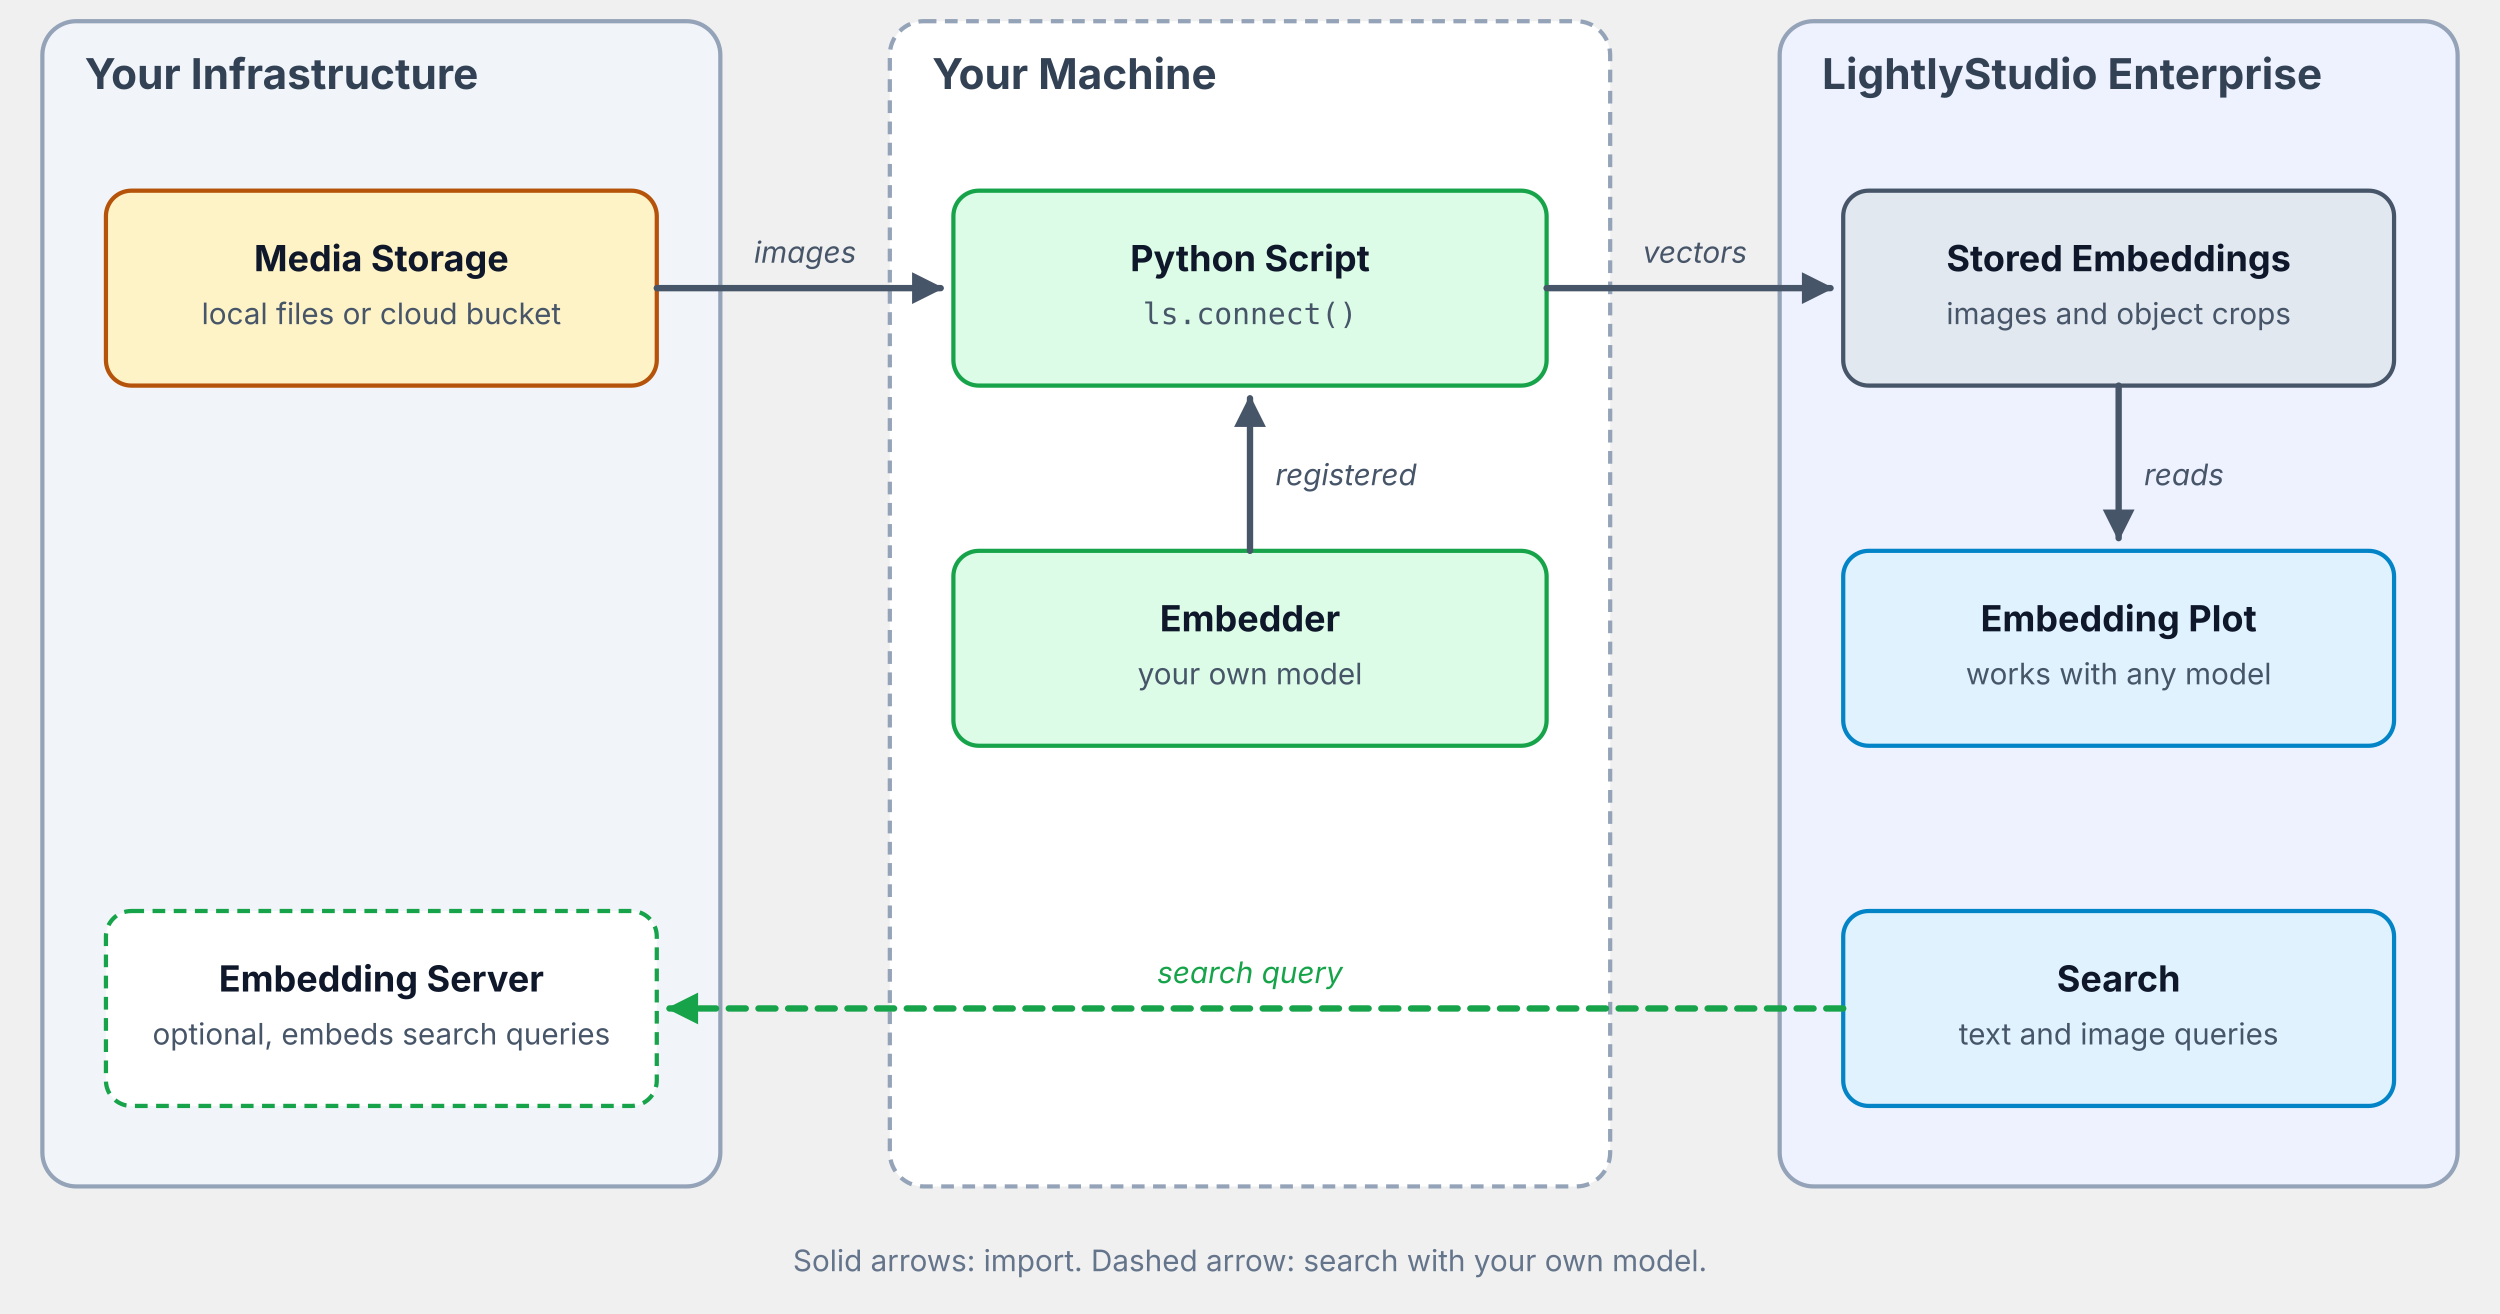
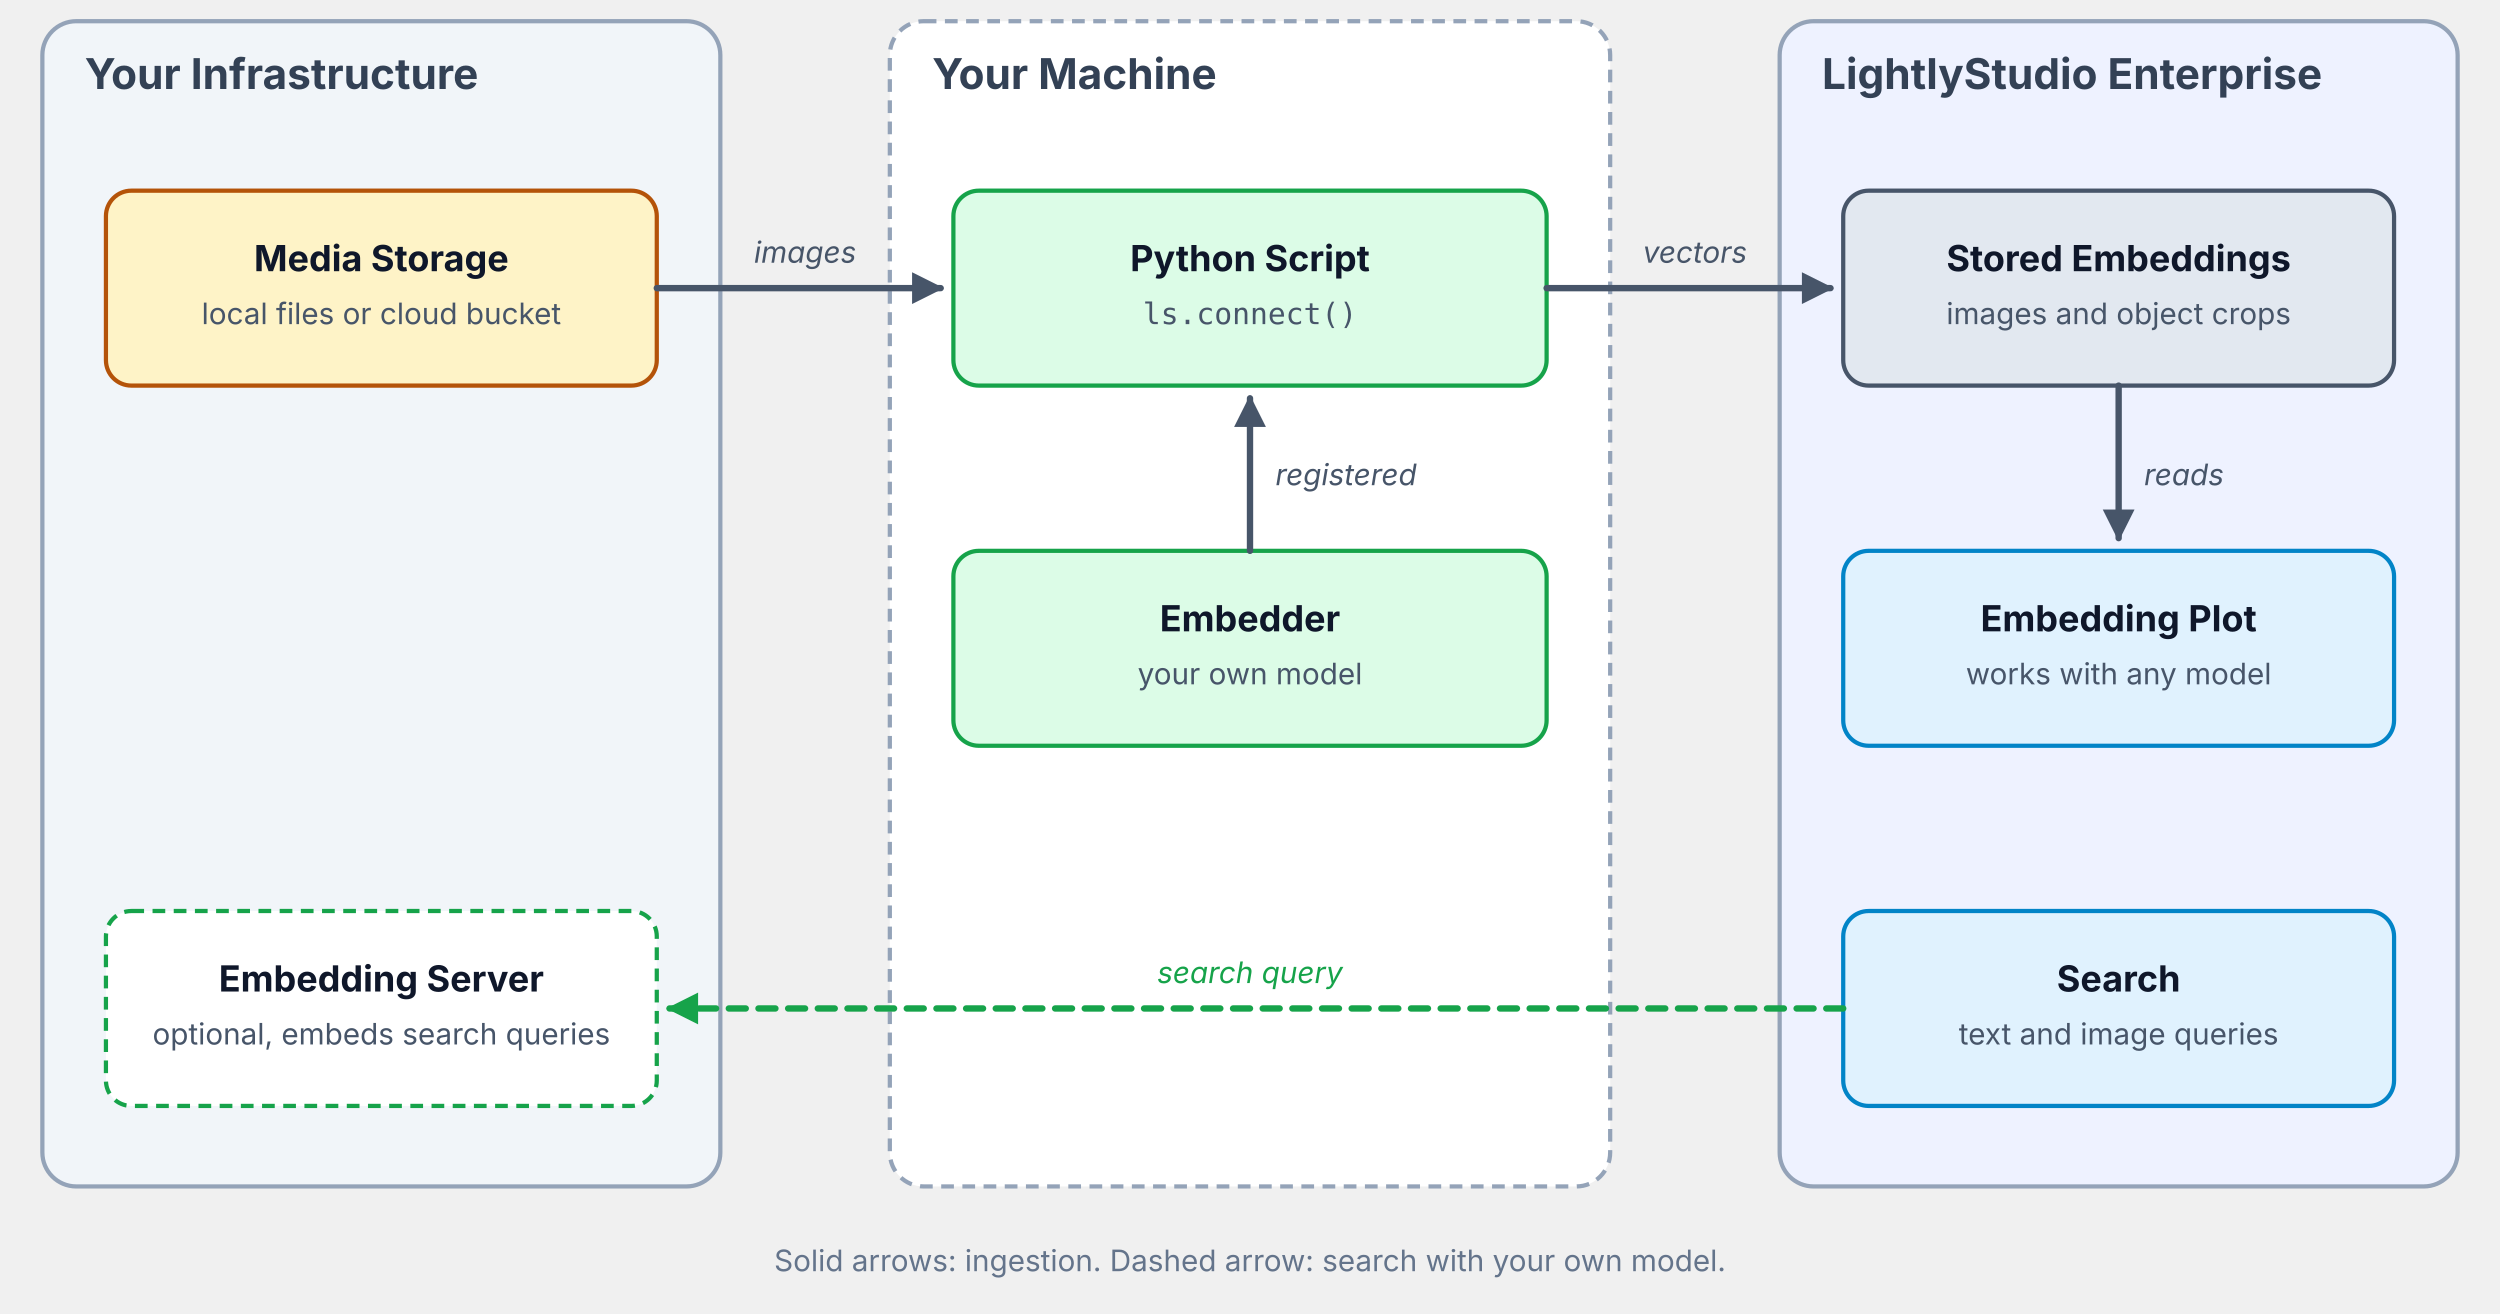
<svg xmlns="http://www.w3.org/2000/svg" viewBox="0 0 1180 620" role="img" aria-labelledby="title desc">
  <defs>
    <style>
      .panel-customer { fill: #f1f5f9; stroke: #94a3b8; stroke-width: 2; }
      .panel-machine { fill: #ffffff; stroke: #94a3b8; stroke-width: 2; stroke-dasharray: 6 4; }
      .panel-lightly { fill: #eef2ff; stroke: #94a3b8; stroke-width: 2; }
      .node-ui { fill: #e0f2fe; stroke: #0284c7; stroke-width: 2; }
      .node-service { fill: #dcfce7; stroke: #16a34a; stroke-width: 2; }
      .node-optional { fill: #ffffff; stroke: #16a34a; stroke-width: 2; stroke-dasharray: 6 4; }
      .node-data { fill: #e2e8f0; stroke: #475569; stroke-width: 2; }
      .node-external { fill: #fef3c7; stroke: #b45309; stroke-width: 2; }
      .panel-title { fill: #334155; font-family: -apple-system, "Segoe UI", Inter, Arial, sans-serif; font-size: 20px; font-weight: 700; }
      .label { fill: #0f172a; font-family: -apple-system, "Segoe UI", Inter, Arial, sans-serif; font-size: 17px; font-weight: 700; }
      .small { fill: #475569; font-family: -apple-system, "Segoe UI", Inter, Arial, sans-serif; font-size: 14px; }
      .code { fill: #475569; font-family: "SF Mono", Menlo, Consolas, monospace; font-size: 14px; }
      .edge-label { fill: #475569; font-family: -apple-system, "Segoe UI", Inter, Arial, sans-serif; font-size: 14px; font-style: italic; }
      .caption { fill: #64748b; font-family: -apple-system, "Segoe UI", Inter, Arial, sans-serif; font-size: 14px; }
      .edge { stroke: #475569; stroke-width: 3; stroke-linecap: round; fill: none; }
      .edge-search { stroke: #16a34a; stroke-width: 3; stroke-linecap: round; stroke-dasharray: 8 6; fill: none; }
    </style>
    <marker id="arrow" viewBox="0 0 10 10" refX="9" refY="5" markerWidth="5" markerHeight="5" orient="auto-start-reverse">
      <path d="M 0 0 L 10 5 L 0 10 z" fill="#475569" />
    </marker>
    <marker id="arrow-search" viewBox="0 0 10 10" refX="9" refY="5" markerWidth="5" markerHeight="5" orient="auto-start-reverse">
      <path d="M 0 0 L 10 5 L 0 10 z" fill="#16a34a" />
    </marker>
  </defs>
  <rect class="panel-customer" x="20" y="10" width="320" height="550" rx="16" ry="16" />
  <text class="panel-title" x="40" y="42">Your Infrastructure</text>
  <g>
    <rect class="node-external" x="50" y="90" width="260" height="92" rx="12" ry="12" />
    <text class="label" x="180" y="128" text-anchor="middle">Media Storage</text>
    <text class="small" x="180" y="153" text-anchor="middle">local files or cloud bucket</text>
  </g>
  <g>
    <rect class="node-optional" x="50" y="430" width="260" height="92" rx="12" ry="12" />
    <text class="label" x="180" y="468" text-anchor="middle">Embedding Server</text>
    <text class="small" x="180" y="493" text-anchor="middle">optional, embeds search queries</text>
  </g>
  <rect class="panel-machine" x="420" y="10" width="340" height="550" rx="16" ry="16" />
  <text class="panel-title" x="440" y="42">Your Machine</text>
  <g>
    <rect class="node-service" x="450" y="90" width="280" height="92" rx="12" ry="12" />
    <text class="label" x="590" y="128" text-anchor="middle">Python Script</text>
    <text class="code" x="590" y="153" text-anchor="middle">ls.connect()</text>
  </g>
  <g>
    <rect class="node-service" x="450" y="260" width="280" height="92" rx="12" ry="12" />
    <text class="label" x="590" y="298" text-anchor="middle">Embedder</text>
    <text class="small" x="590" y="323" text-anchor="middle">your own model</text>
  </g>
  <rect class="panel-lightly" x="840" y="10" width="320" height="550" rx="16" ry="16" />
  <text class="panel-title" x="860" y="42">LightlyStudio Enterprise</text>
  <g>
    <rect class="node-data" x="870" y="90" width="260" height="92" rx="12" ry="12" />
    <text class="label" x="1000" y="128" text-anchor="middle">Stored Embeddings</text>
    <text class="small" x="1000" y="153" text-anchor="middle">images and object crops</text>
  </g>
  <g>
    <rect class="node-ui" x="870" y="260" width="260" height="92" rx="12" ry="12" />
    <text class="label" x="1000" y="298" text-anchor="middle">Embedding Plot</text>
    <text class="small" x="1000" y="323" text-anchor="middle">works with any model</text>
  </g>
  <g>
    <rect class="node-ui" x="870" y="430" width="260" height="92" rx="12" ry="12" />
    <text class="label" x="1000" y="468" text-anchor="middle">Search</text>
    <text class="small" x="1000" y="493" text-anchor="middle">text and image queries</text>
  </g>
  <line class="edge" x1="310" y1="136" x2="444" y2="136" marker-end="url(#arrow)" />
  <text class="edge-label" x="380" y="124" text-anchor="middle">images</text>
  <line class="edge" x1="590" y1="260" x2="590" y2="188" marker-end="url(#arrow)" />
  <text class="edge-label" x="602" y="229">registered</text>
  <line class="edge" x1="730" y1="136" x2="864" y2="136" marker-end="url(#arrow)" />
  <text class="edge-label" x="800" y="124" text-anchor="middle">vectors</text>
  <line class="edge" x1="1000" y1="182" x2="1000" y2="254" marker-end="url(#arrow)" />
  <text class="edge-label" x="1012" y="229">reads</text>
  <line class="edge-search" x1="870" y1="476" x2="316" y2="476" marker-end="url(#arrow-search)" />
  <text class="edge-label" x="590" y="464" text-anchor="middle" style="fill: #16a34a;">search query</text>
-   <text class="caption" x="590" y="600" text-anchor="middle">Solid arrows: import. Dashed arrow: search with your own model.</text>
+   <text class="caption" x="590" y="600" text-anchor="middle">Solid arrows: ingestion. Dashed arrow: search with your own model.</text>
</svg>
